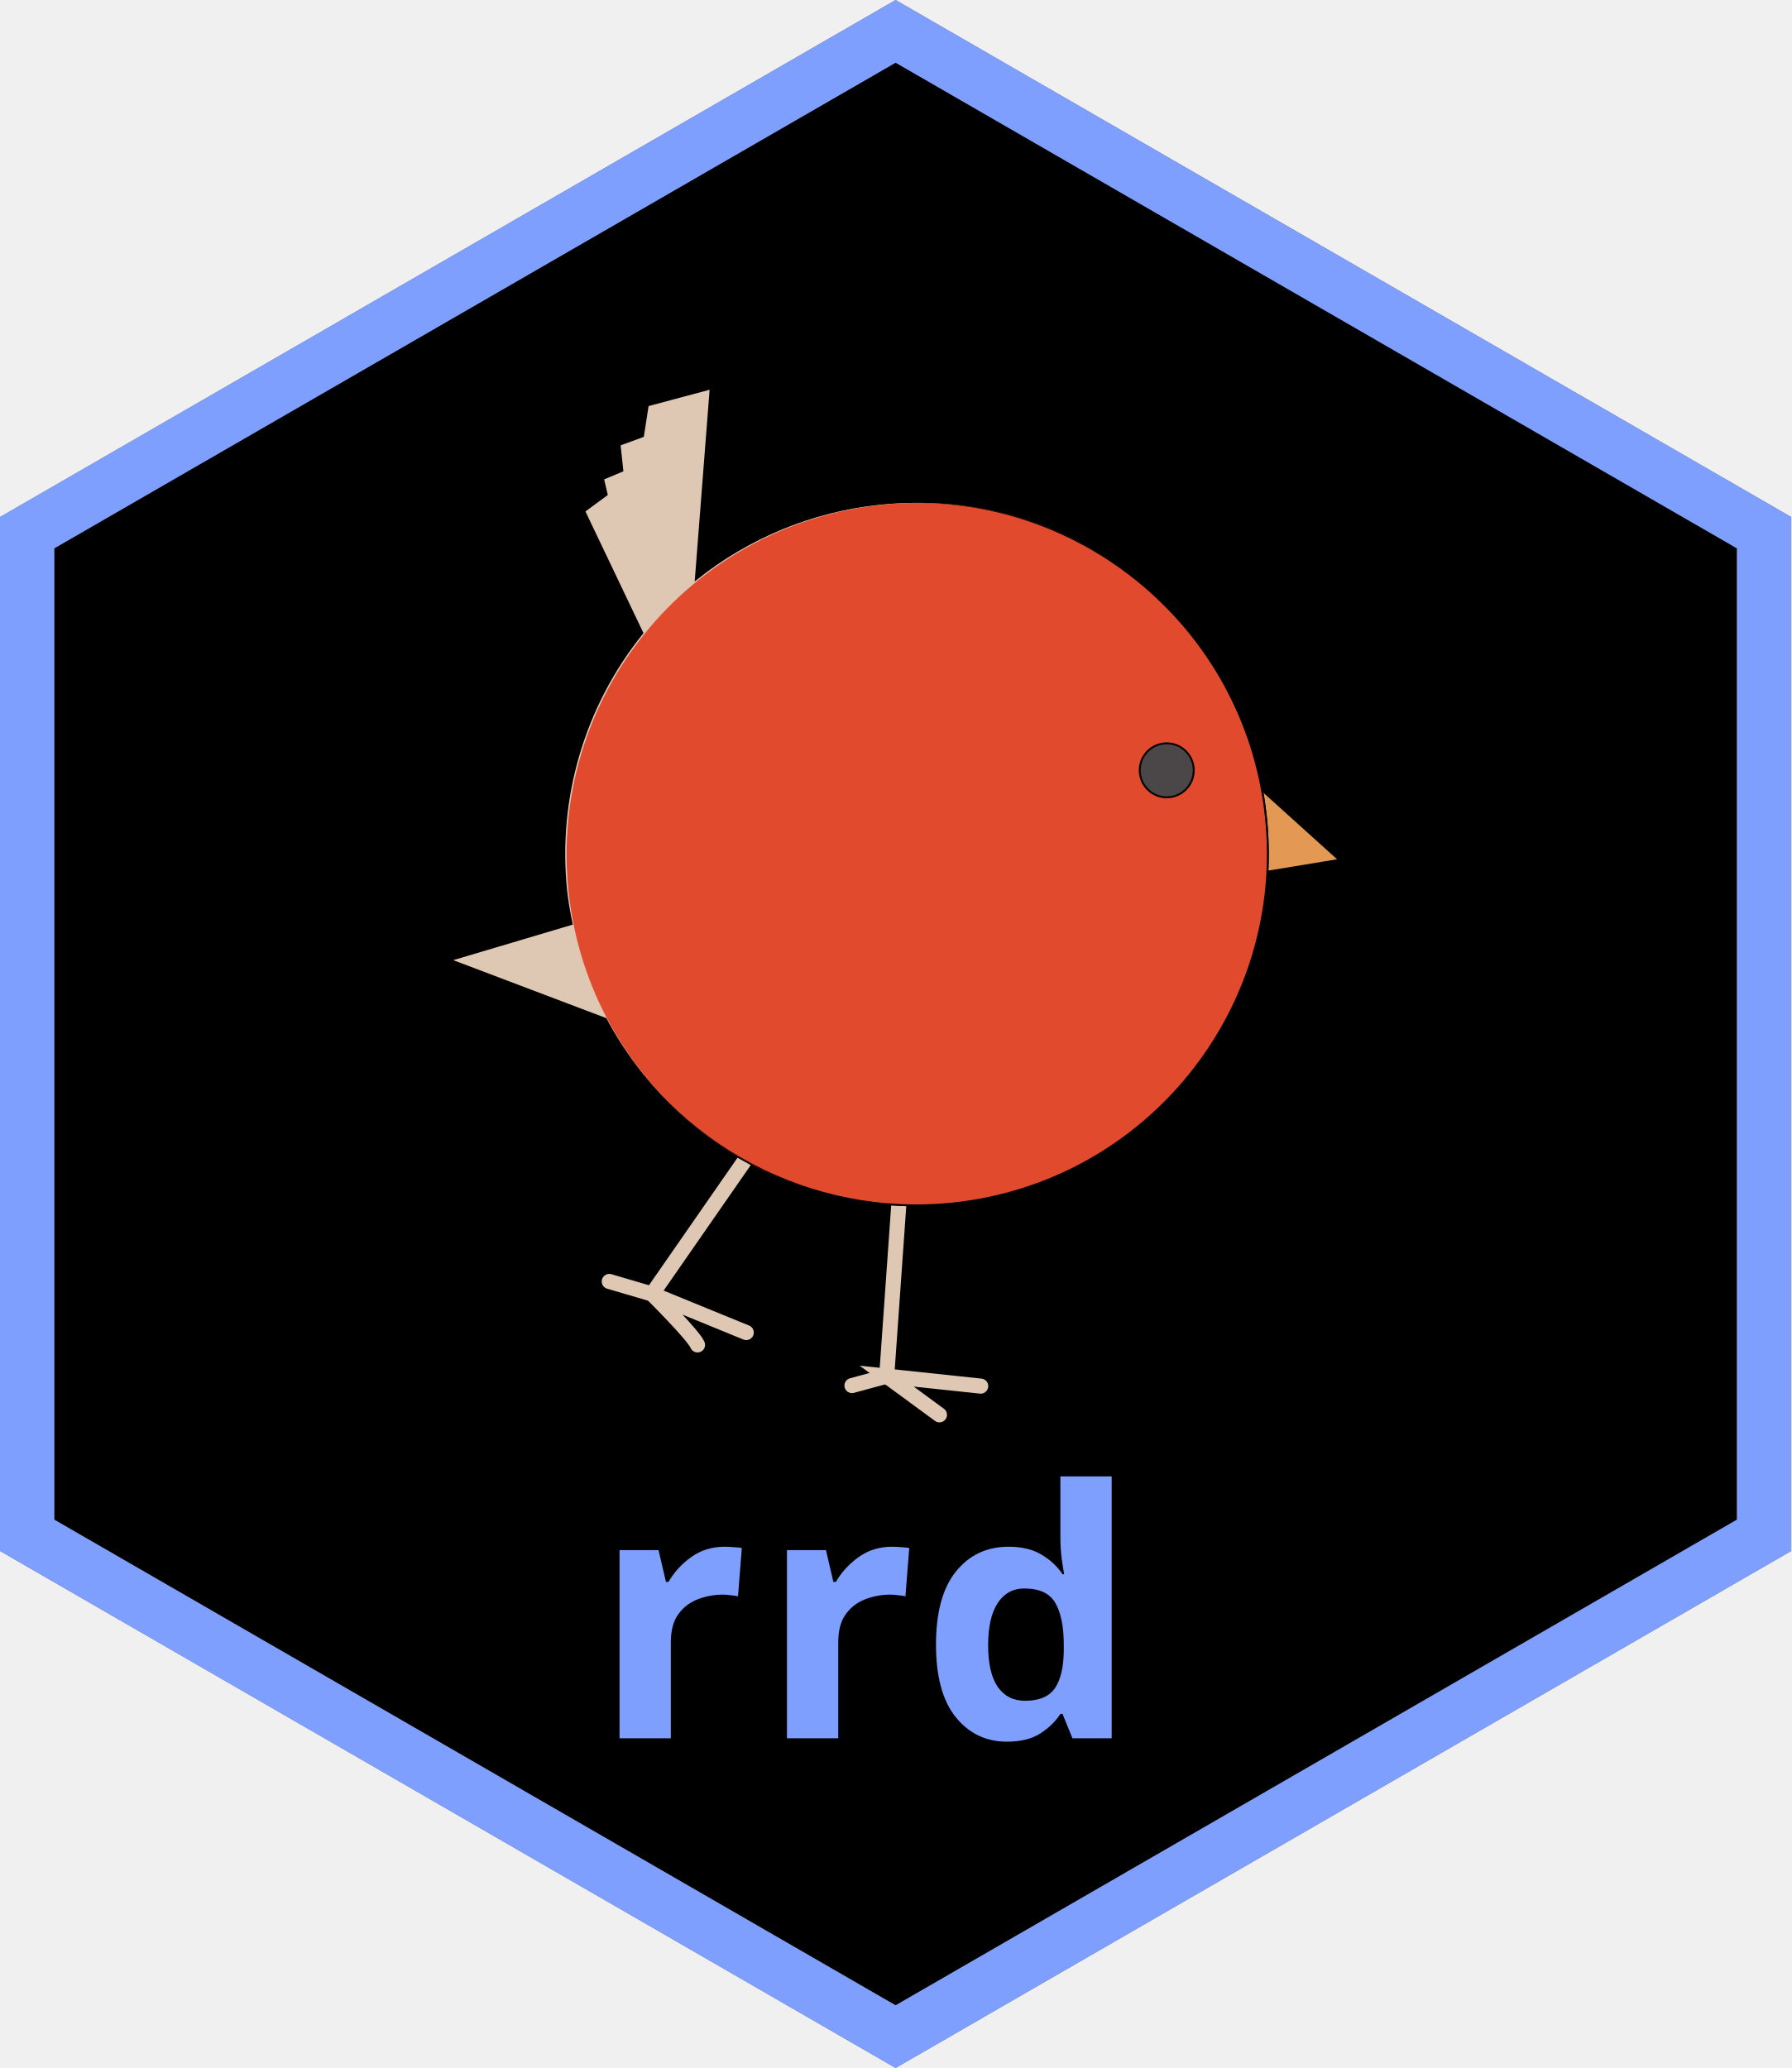
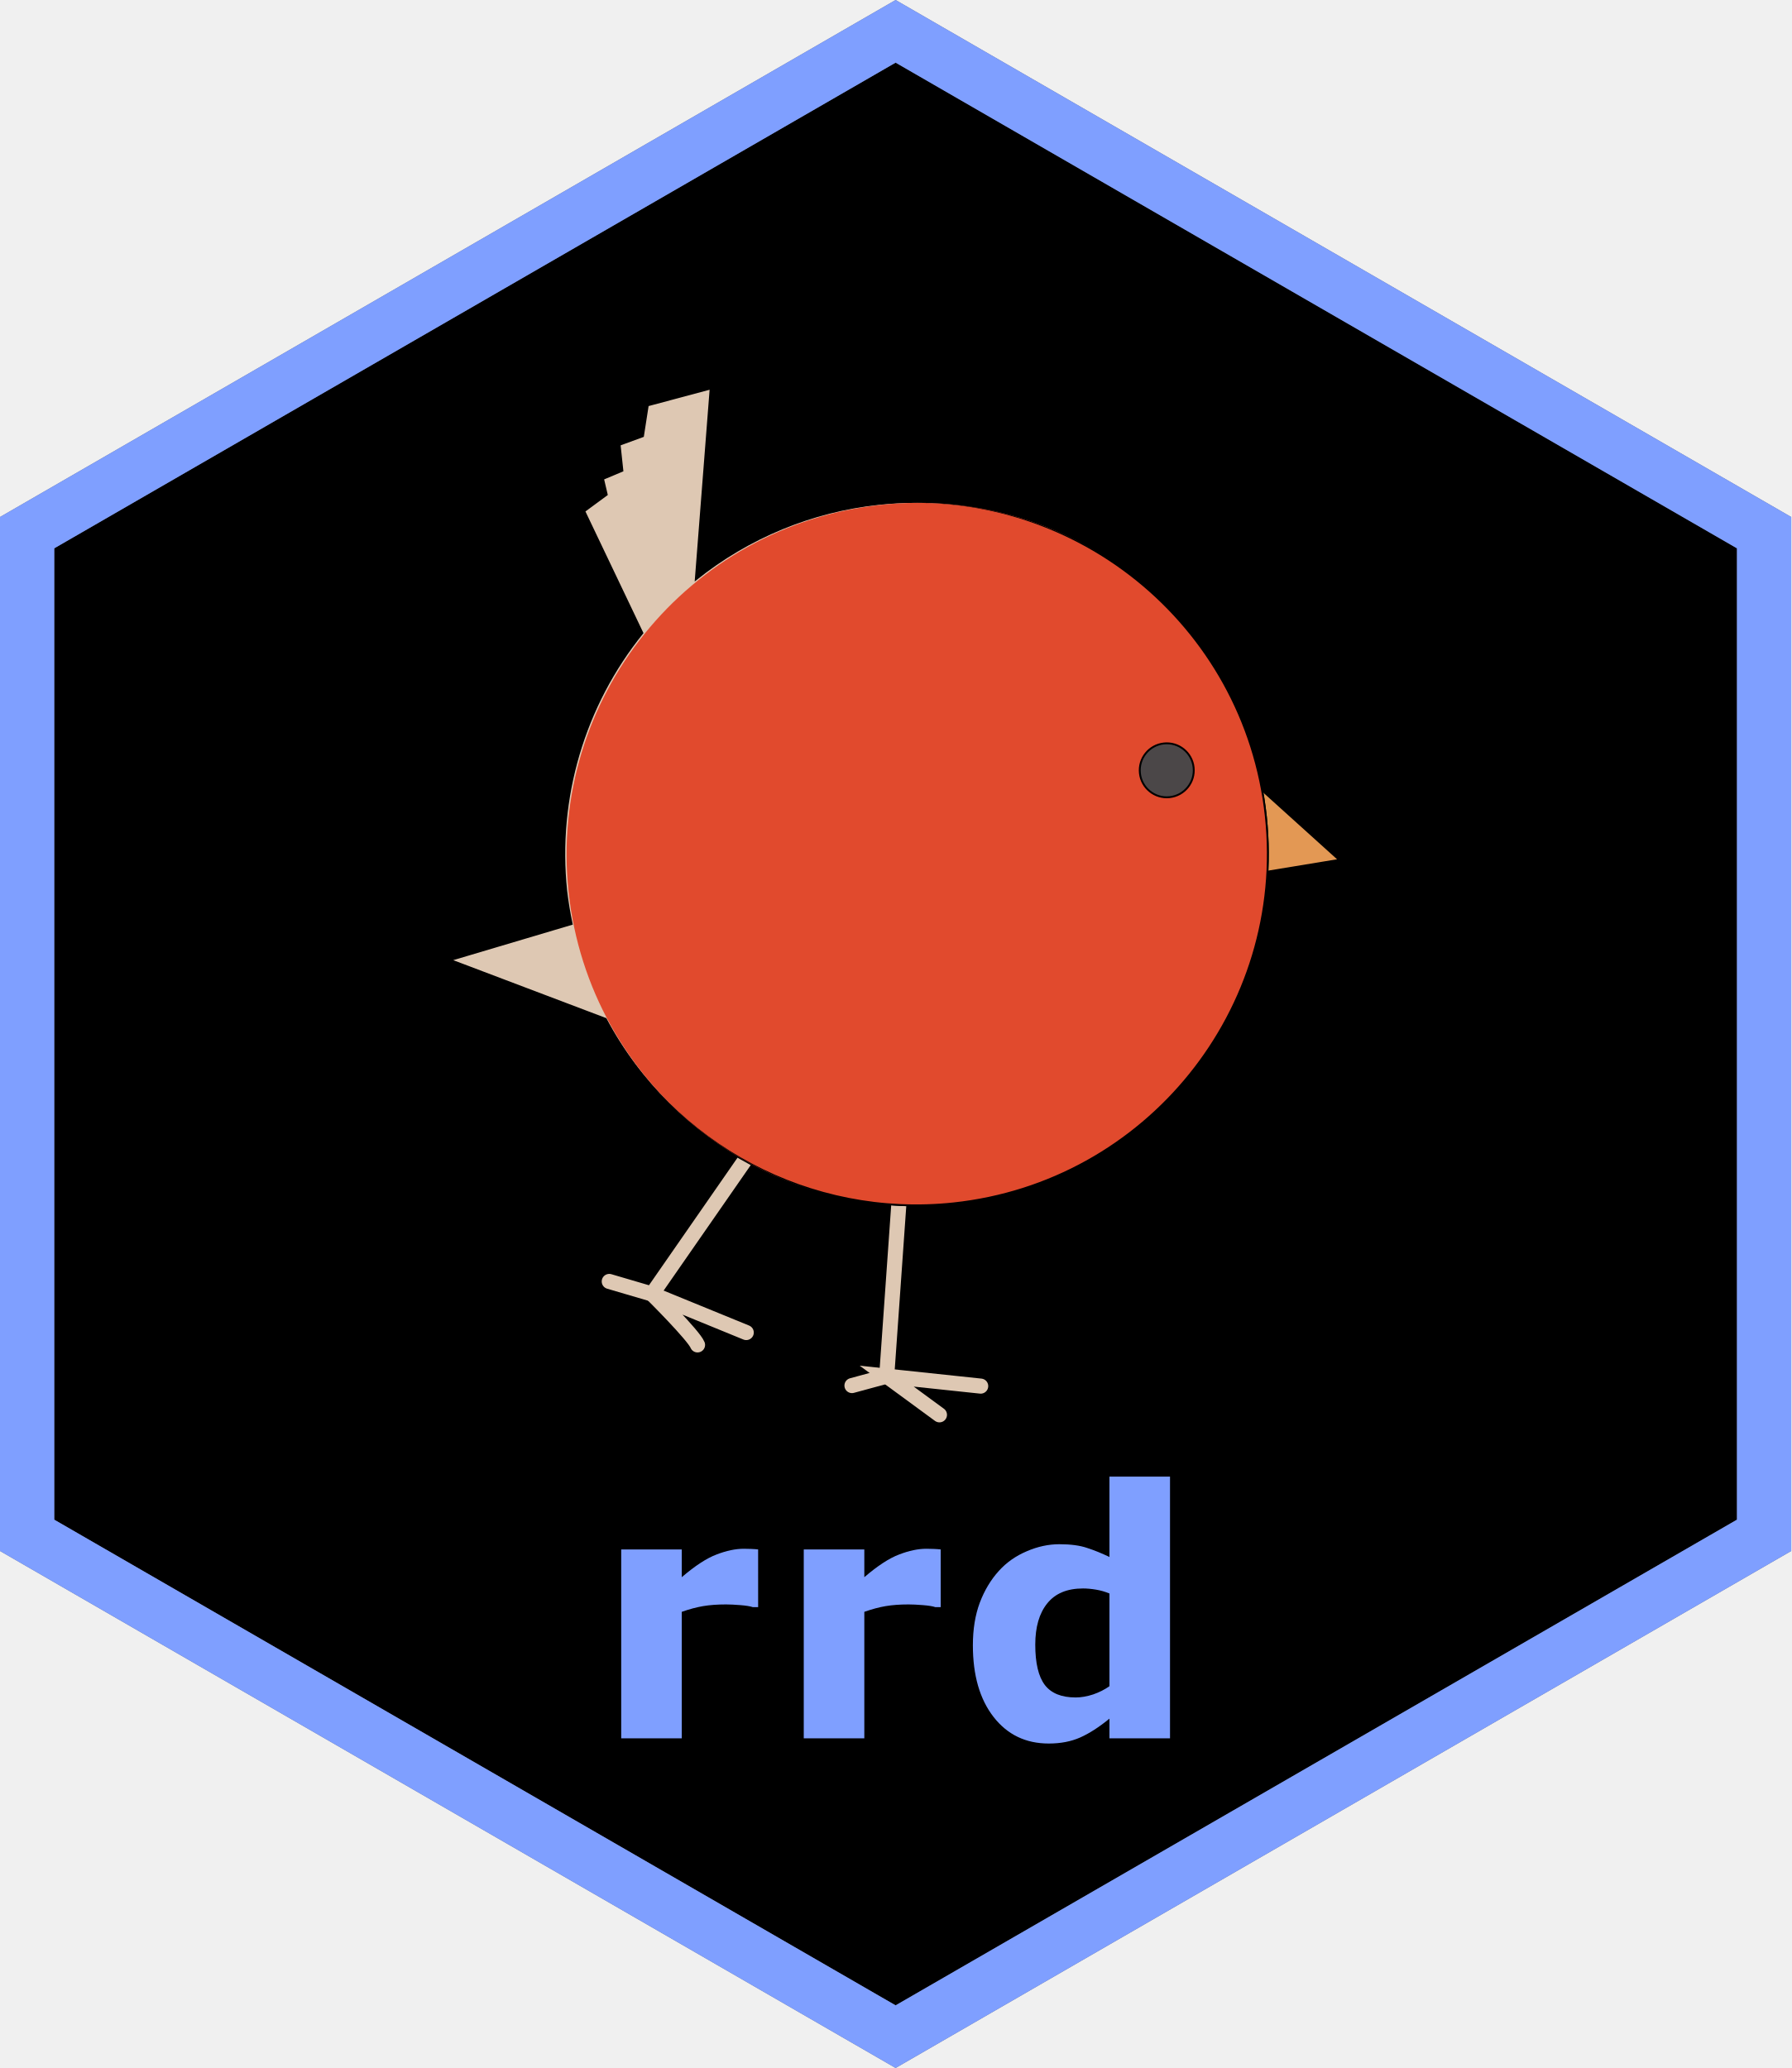
<svg xmlns="http://www.w3.org/2000/svg" width="132.068mm" height="152.499mm" viewBox="0 0 132.068 152.499" version="1.1" id="svg8">
  <defs id="defs2">
    <clipPath clipPathUnits="userSpaceOnUse" id="clipPath842">
      <path style="opacity:1;fill:none;fill-opacity:0.98;stroke:#ffffff;stroke-width:3.119;stroke-miterlimit:4;stroke-dasharray:none;stroke-dashoffset:0;stroke-opacity:1" id="path844" d="m 146.075,230.567 -64.034,36.97 -64.034,-36.97 0,-73.94 64.034,-36.97 64.034,36.97 z" />
    </clipPath>
    <clipPath clipPathUnits="userSpaceOnUse" id="clipPath831">
      <path style="opacity:1;fill:none;fill-opacity:0.98;stroke:#a71b1e;stroke-width:4;stroke-miterlimit:4;stroke-dasharray:none;stroke-dashoffset:0;stroke-opacity:1" id="path833" d="m 166.654,183.656 -64.034,36.97 -64.034,-36.97 0,-73.94 64.034,-36.97 64.034,36.97 z" />
    </clipPath>
    <clipPath clipPathUnits="userSpaceOnUse" id="clipPath868">
      <path style="opacity:1;fill:none;fill-opacity:0.98;stroke:#a71b1e;stroke-width:4;stroke-miterlimit:4;stroke-dasharray:none;stroke-dashoffset:0;stroke-opacity:1" id="path870" d="m 166.654,183.656 -64.034,36.97 -64.034,-36.97 0,-73.94 64.034,-36.97 64.034,36.97 z" />
    </clipPath>
    <clipPath clipPathUnits="userSpaceOnUse" id="clipPath885">
      <path style="opacity:1;fill:none;fill-opacity:0.98;stroke:#a71b1e;stroke-width:4;stroke-miterlimit:4;stroke-dasharray:none;stroke-dashoffset:0;stroke-opacity:1" id="path887" d="m 166.654,183.656 -64.034,36.97 -64.034,-36.97 0,-73.94 64.034,-36.97 64.034,36.97 z" />
    </clipPath>
    <mask maskUnits="userSpaceOnUse" id="mask4825">
      <g id="g4831">
        <rect style="opacity:1;vector-effect:none;fill:#578dc5;fill-opacity:1;stroke:none;stroke-width:0.146;stroke-linecap:butt;stroke-linejoin:miter;stroke-miterlimit:4;stroke-dasharray:none;stroke-dashoffset:0;stroke-opacity:1" id="rect4827" width="33.599" height="33.599" x="68.167" y="168.23" />
        <rect style="opacity:1;vector-effect:none;fill:#578dc5;fill-opacity:1;stroke:none;stroke-width:0.146;stroke-linecap:butt;stroke-linejoin:miter;stroke-miterlimit:4;stroke-dasharray:none;stroke-dashoffset:0;stroke-opacity:1" id="rect4829" width="33.599" height="33.599" x="101.766" y="168.23" />
      </g>
    </mask>
    <clipPath clipPathUnits="userSpaceOnUse" id="clipPath4853">
      <path style="fill:#4e7dab;fill-opacity:1;stroke:none;stroke-width:0.153px;stroke-linecap:butt;stroke-linejoin:miter;stroke-opacity:1" d="m 17.062,168.352 -67.033,-0.023 0.004,3.797 z" id="path4855" />
    </clipPath>
    <clipPath clipPathUnits="userSpaceOnUse" id="clipPath4857">
      <path style="fill:#4e7dab;fill-opacity:1;stroke:none;stroke-width:0.153px;stroke-linecap:butt;stroke-linejoin:miter;stroke-opacity:1" d="m 17.062,168.352 -67.033,-0.023 0.004,3.797 z" id="path4859" />
    </clipPath>
    <clipPath clipPathUnits="userSpaceOnUse" id="clipPath4873">
      <path id="path4875" d="m -80.437,-134.845 94.936,0.023 -0.005,-3.919 z" style="fill:#588fc6;fill-opacity:1;stroke:#588fc6;stroke-width:0.185px;stroke-linecap:butt;stroke-linejoin:miter;stroke-opacity:1" />
    </clipPath>
    <clipPath clipPathUnits="userSpaceOnUse" id="clipPath4877">
      <path id="path4879" d="m -80.437,-134.845 94.936,0.023 -0.005,-3.919 z" style="fill:#588fc6;fill-opacity:1;stroke:#588fc6;stroke-width:0.185px;stroke-linecap:butt;stroke-linejoin:miter;stroke-opacity:1" />
    </clipPath>
    <clipPath clipPathUnits="userSpaceOnUse" id="clipPath4881">
      <path id="path4883" d="m -80.437,-134.845 94.936,0.023 -0.005,-3.919 z" style="fill:#588fc6;fill-opacity:1;stroke:#588fc6;stroke-width:0.185px;stroke-linecap:butt;stroke-linejoin:miter;stroke-opacity:1" />
    </clipPath>
    <clipPath clipPathUnits="userSpaceOnUse" id="clipPath970">
      <path id="path972" d="m -348.066,244.353 c 0,0 5.14,3.672 12.85,5.385 7.71,1.713 -4.283,-0.612 -0.49,0.122 3.794,0.734 12.234,0.984 15.787,-2.448 3.554,-3.431 2.742,-3.46 6.853,-12.238 2.326,-4.966 18.476,-1.965 19.979,-1.683 4.504,0.844 5.815,6.159 4.498,11.168 -1.317,5.009 -4.314,9.821 -8.108,12.606 -4.188,3.074 -17.13,6.637 -22.549,6.731 -5.419,0.094 -15.359,-4.1 -17.929,-5.446 -2.57,-1.346 -9.179,-6.731 -10.158,-8.812 -0.979,-2.081 -0.734,-5.385 -0.734,-5.385 z" style="fill:#e14a2d;fill-opacity:1;stroke:#000000;stroke-width:0.265px;stroke-linecap:butt;stroke-linejoin:miter;stroke-opacity:1" />
    </clipPath>
    <clipPath clipPathUnits="userSpaceOnUse" id="clipPath989">
      <circle r="30.288" cy="233.295" cx="-318.499" id="circle991" style="opacity:1;vector-effect:none;fill:#e14a2d;fill-opacity:1;stroke:#000000;stroke-width:0.163;stroke-linecap:butt;stroke-linejoin:miter;stroke-miterlimit:4;stroke-dasharray:none;stroke-dashoffset:0;stroke-opacity:1" clip-path="url(#clipPath970)" transform="matrix(3.758124,-0.4016615,0.4016615,3.758124,-261.5979,-297.217)" />
    </clipPath>
  </defs>
  <g id="layer1" transform="translate(-36.58619,-70.43659)">
    <path style="opacity:1;fill:#000000;fill-opacity:1;stroke:#656a80;stroke-width:4;stroke-miterlimit:4;stroke-dasharray:none;stroke-dashoffset:0;stroke-opacity:1" id="path4573" d="m 166.654,183.656 -64.034,36.97 -64.034,-36.97 0,-73.94 64.034,-36.97 64.034,36.97 z" />
    <path d="m 166.654,183.656 -64.034,36.97 -64.034,-36.97 0,-73.94 64.034,-36.97 64.034,36.97 z" id="path840" style="opacity:1;fill:none;fill-opacity:0.98;stroke:#7f9fff;stroke-width:4;stroke-miterlimit:4;stroke-dasharray:none;stroke-dashoffset:0;stroke-opacity:1" />
-     <text xml:space="preserve" style="font-style:normal;font-variant:normal;font-weight:bold;font-stretch:normal;font-size:10.583px;line-height:1.25;font-family:sans-serif;-inkscape-font-specification:'sans-serif Bold';letter-spacing:0px;word-spacing:0px;fill:#7f9fff;fill-opacity:1;stroke:none;stroke-width:0.265" x="80.28" y="198.624" id="text862">
-       <tspan x="80.28" y="198.624" id="tspan860" style="stroke-width:0.265">
-         <tspan x="80.28" y="198.624" style="font-style:normal;font-variant:normal;font-weight:bold;font-stretch:normal;font-size:25.4px;line-height:1.25;font-family:sans-serif;-inkscape-font-specification:'sans-serif Bold';letter-spacing:0.81px;fill:#7f9fff;fill-opacity:1;stroke-width:0.265" id="tspan858">rrd</tspan>
-       </tspan>
-     </text>
+     <g aria-label="rrd" style="font-style:normal;font-variant:normal;font-weight:bold;font-stretch:normal;font-size:10.583px;line-height:1.25;font-family:sans-serif;-inkscape-font-specification:'sans-serif Bold';letter-spacing:0px;word-spacing:0px;fill:#7f9fff;fill-opacity:1;stroke:none;stroke-width:0.265" id="text862">
+       <path d="m 92.484,188.95 h -0.397 q -0.285,-0.099 -0.918,-0.149 -0.633,-0.05 -1.054,-0.05 -0.955,0 -1.687,0.124 -0.732,0.124 -1.575,0.422 v 9.327 h -4.465 v -13.928 h 4.465 v 2.046 q 1.476,-1.265 2.567,-1.674 1.091,-0.422 2.009,-0.422 0.236,0 0.533,0.012 0.298,0.012 0.521,0.037 z" style="font-style:normal;font-variant:normal;font-weight:bold;font-stretch:normal;font-size:25.4px;line-height:1.25;font-family:sans-serif;-inkscape-font-specification:'sans-serif Bold';letter-spacing:0.81px;fill:#7f9fff;fill-opacity:1;stroke-width:0.265" id="path854" />
+       <path d="m 105.944,188.95 h -0.397 q -0.285,-0.099 -0.918,-0.149 -0.633,-0.05 -1.054,-0.05 -0.955,0 -1.687,0.124 -0.732,0.124 -1.575,0.422 v 9.327 h -4.465 v -13.928 h 4.465 v 2.046 q 1.476,-1.265 2.567,-1.674 1.091,-0.422 2.009,-0.422 0.236,0 0.533,0.012 0.298,0.012 0.521,0.037 z" style="font-style:normal;font-variant:normal;font-weight:bold;font-stretch:normal;font-size:25.4px;line-height:1.25;font-family:sans-serif;-inkscape-font-specification:'sans-serif Bold';letter-spacing:0.81px;fill:#7f9fff;fill-opacity:1;stroke-width:0.265" id="path856" />
+       <path d="m 122.852,198.624 h -4.465 v -1.451 q -1.153,0.943 -2.158,1.389 -1.005,0.446 -2.319,0.446 -2.542,0 -4.068,-1.96 -1.525,-1.96 -1.525,-5.283 0,-1.774 0.508,-3.138 0.521,-1.377 1.414,-2.356 0.843,-0.93 2.046,-1.439 1.203,-0.521 2.406,-0.521 1.253,0 2.046,0.273 0.806,0.26 1.65,0.67 v -5.928 h 4.465 z m -4.465,-3.845 v -6.834 q -0.471,-0.198 -0.992,-0.285 -0.521,-0.087 -0.955,-0.087 -1.761,0 -2.642,1.104 -0.881,1.091 -0.881,3.039 0,2.046 0.707,2.977 0.707,0.918 2.27,0.918 0.608,0 1.29,-0.223 0.682,-0.236 1.203,-0.608 z" style="font-style:normal;font-variant:normal;font-weight:bold;font-stretch:normal;font-size:25.4px;line-height:1.25;font-family:sans-serif;-inkscape-font-specification:'sans-serif Bold';letter-spacing:0.81px;fill:#7f9fff;fill-opacity:1;stroke-width:0.265" id="path858" />
+     </g>
    <g id="g1095">
      <g transform="matrix(0.8563264,0,0,0.8563264,233.9926,-132.2059)" style="stroke:#dec8b3;stroke-width:1.3;stroke-linecap:round;stroke-miterlimit:4;stroke-dasharray:none;stroke-opacity:1" id="g1013">
        <path style="fill:none;stroke:#dec8b3;stroke-width:1.3;stroke-linecap:round;stroke-linejoin:miter;stroke-miterlimit:4;stroke-dasharray:none;stroke-opacity:1" d="m -166.171,336.244 -8.213,11.832 -3.685,-1.083 v 0" id="path974" />
        <path style="fill:none;stroke:#dec8b3;stroke-width:1.3;stroke-linecap:round;stroke-linejoin:miter;stroke-miterlimit:4;stroke-dasharray:none;stroke-opacity:1" d="m -170.469,352.457 c -0.334,-0.826 -3.915,-4.382 -3.915,-4.382 l 8.109,3.318" id="path976" />
      </g>
      <g transform="matrix(0.8563264,0,0,0.8563264,233.9926,-132.2059)" style="stroke:#dec8b3;stroke-width:1.3;stroke-linecap:round;stroke-miterlimit:4;stroke-dasharray:none;stroke-opacity:1" id="g1017">
        <path style="fill:none;stroke:#dec8b3;stroke-width:1.3;stroke-linecap:round;stroke-linejoin:miter;stroke-miterlimit:4;stroke-dasharray:none;stroke-opacity:1" d="m -153.104,339.893 -1.077,15.254 -2.99,0.812" id="path978" />
        <path style="fill:none;stroke:#dec8b3;stroke-width:1.3;stroke-linecap:round;stroke-linejoin:miter;stroke-miterlimit:4;stroke-dasharray:none;stroke-opacity:1" d="m -149.64,358.478 -4.541,-3.33 8.092,0.858" id="path980" />
      </g>
      <path id="path956" d="m 129.93,134.779 5.49,-0.903 -5.949,-5.372 z" style="fill:#e39854;fill-opacity:1;stroke:#000000;stroke-width:0.227px;stroke-linecap:butt;stroke-linejoin:miter;stroke-opacity:1" />
      <path id="path952" d="m 88.983,99.085 -4.637,1.241 -0.354,2.274 -1.721,0.631 0.205,1.916 -1.427,0.6 0.273,1.163 -1.658,1.22 4.286,8.986 a 25.937,25.937 0 0 0 -5.614,19.029 25.937,25.937 0 0 0 0.4,2.426 l -8.949,2.661 11.458,4.342 a 25.937,25.937 0 0 0 25.637,13.604 25.937,25.937 0 0 0 23.034,-28.546 25.937,25.937 0 0 0 -28.546,-23.034 25.937,25.937 0 0 0 -13.483,5.567 z" style="opacity:1;vector-effect:none;fill:#dec8b3;fill-opacity:1;stroke:#000000;stroke-width:0.139;stroke-linecap:butt;stroke-linejoin:miter;stroke-miterlimit:4;stroke-dasharray:none;stroke-dashoffset:0;stroke-opacity:1" />
      <path clip-path="url(#clipPath989)" style="opacity:1;vector-effect:none;fill:#e14a2d;fill-opacity:1;stroke:#000000;stroke-width:0.615;stroke-linecap:butt;stroke-linejoin:miter;stroke-miterlimit:4;stroke-dasharray:none;stroke-dashoffset:0;stroke-opacity:1" d="m -1432.447,555.762 -20.467,5.477 -1.56,10.035 -7.596,2.785 0.904,8.455 -6.297,2.646 1.207,5.135 -7.318,5.387 18.916,39.66 a 114.476,114.476 0 0 0 -24.779,83.988 114.476,114.476 0 0 0 1.768,10.709 l -39.498,11.744 50.572,19.166 a 114.476,114.476 0 0 0 113.152,60.043 A 114.476,114.476 0 0 0 -1251.781,695 a 114.476,114.476 0 0 0 -125.994,-101.662 114.476,114.476 0 0 0 -59.51,24.572 z" transform="matrix(0.2265697,0,0,0.2265697,413.5326,-26.83328)" id="path987" />
      <circle transform="rotate(-6.100511)" r="1.991" cy="139.551" cx="108.395" id="path962" style="opacity:1;vector-effect:none;fill:#4b4748;fill-opacity:1;stroke:#000000;stroke-width:0.139;stroke-linecap:butt;stroke-linejoin:miter;stroke-miterlimit:4;stroke-dasharray:none;stroke-dashoffset:0;stroke-opacity:1" />
    </g>
  </g>
</svg>
